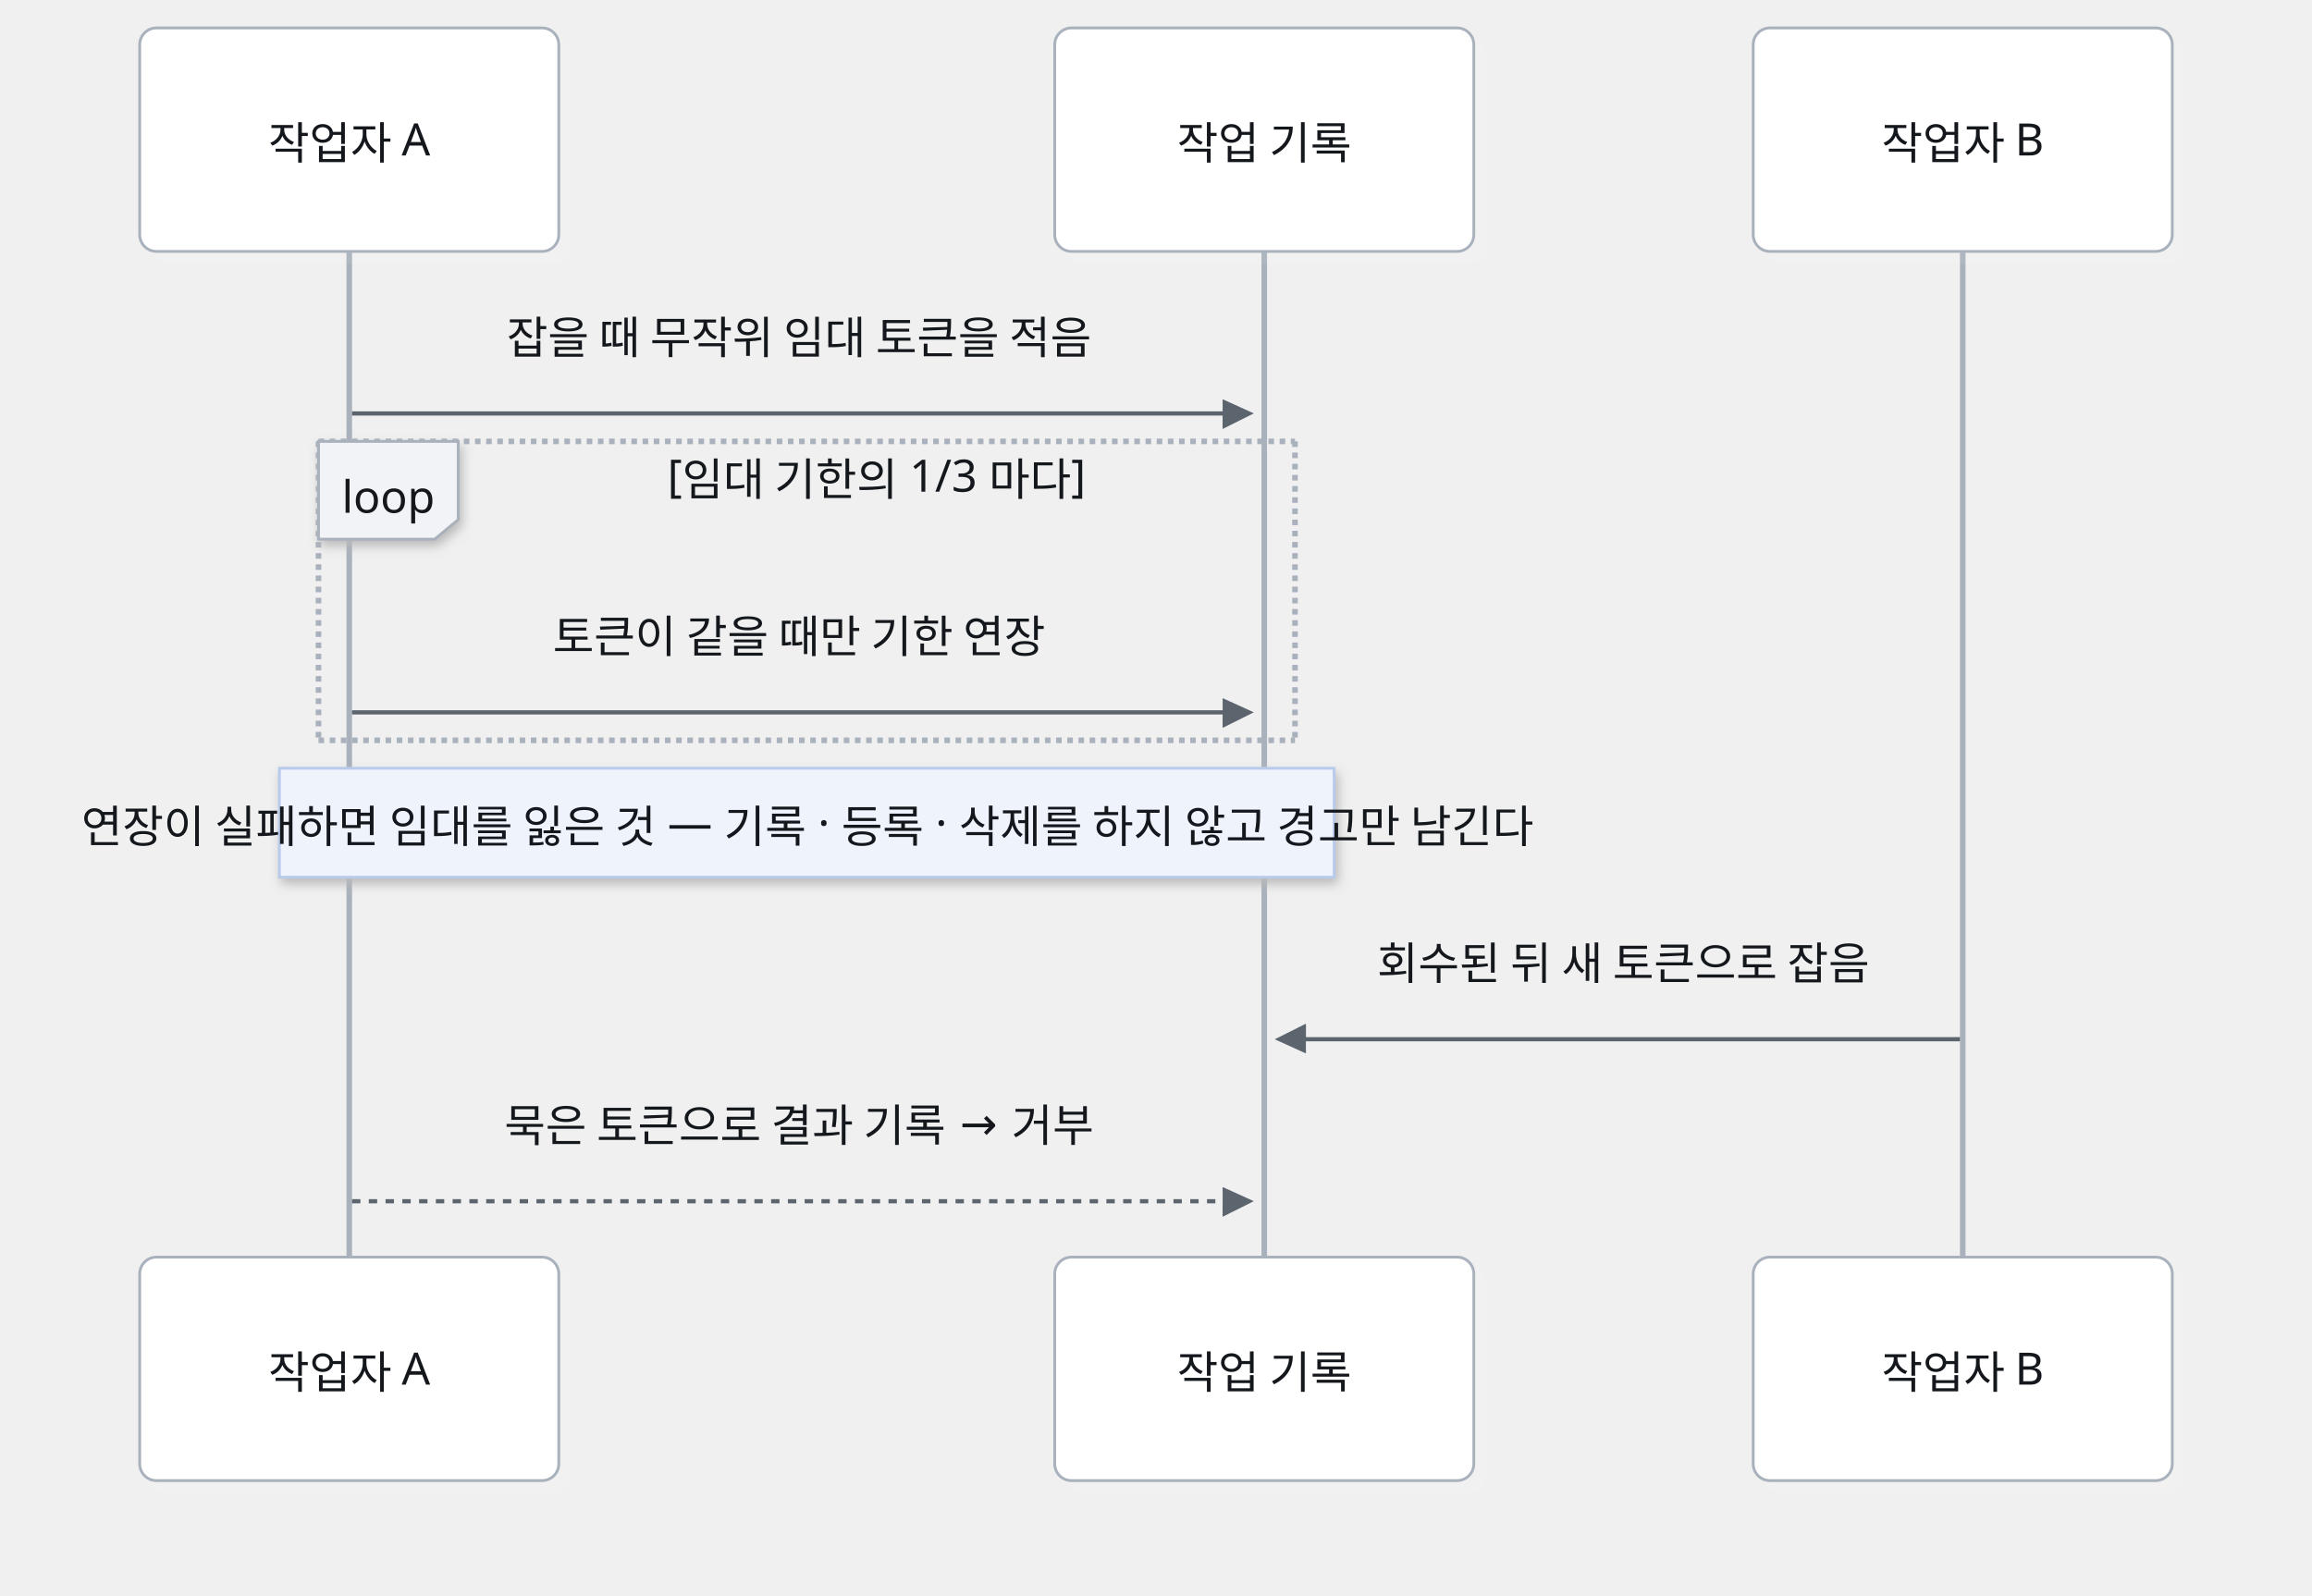
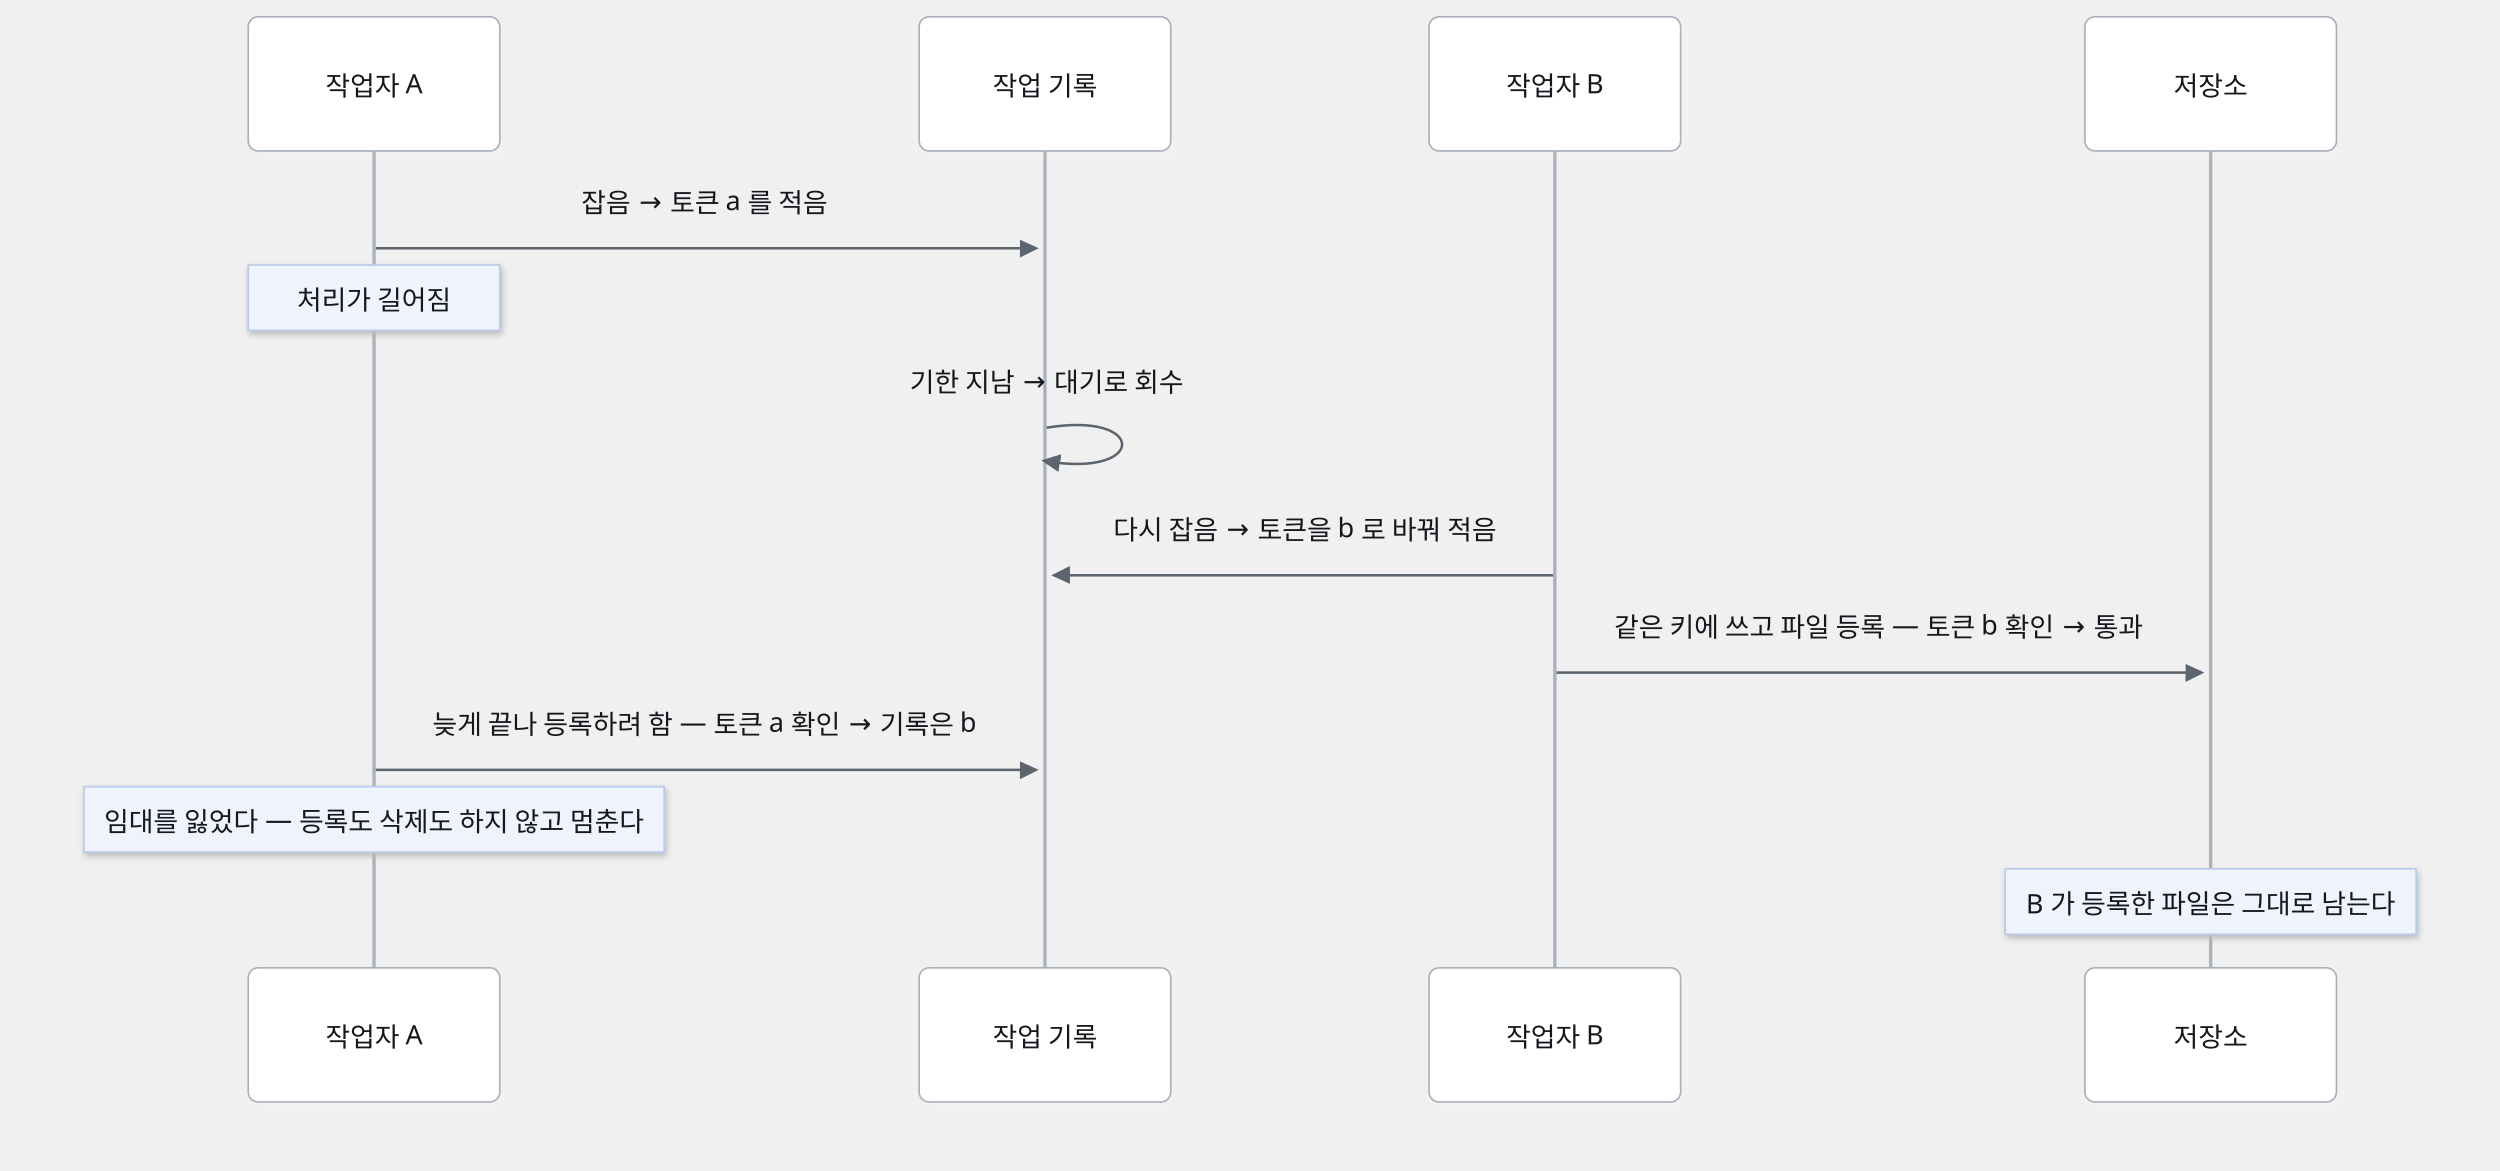
- <svg xmlns="http://www.w3.org/2000/svg" id="job-queue-diagram-3-default" width="100%" style="max-width: 827.5px; background-color: transparent;" viewBox="-50 -10 827.5 571" role="graphics-document document" aria-roledescription="sequence">
+ <svg xmlns="http://www.w3.org/2000/svg" id="job-queue-diagram-3-default" width="100%" style="max-width: 1490.5px; background-color: transparent;" viewBox="-148 -10 1490.5 698" role="graphics-document document" aria-roledescription="sequence">
  <g>
-     <rect x="577.5" y="440" fill="#eaeaea" stroke="#666" width="150" height="80" name="b" rx="6" ry="6" class="actor actor-bottom" data-look="neo" filter="url(#job-queue-diagram-3-default-drop-shadow)" />
-     <text x="652.5" y="480" dominant-baseline="central" alignment-baseline="central" class="actor actor-box" style="text-anchor: middle; font-size: 16px; font-weight: 400; font-family: Pretendard, &quot;Apple SD Gothic Neo&quot;, &quot;Malgun Gothic&quot;, &quot;Noto Sans KR&quot;, sans-serif;">
-       <tspan x="652.5" dy="0">작업자 B</tspan>
+     <rect x="1095" y="567" fill="#eaeaea" stroke="#666" width="150" height="80" name="st" rx="6" ry="6" class="actor actor-bottom" data-look="neo" filter="url(#job-queue-diagram-3-default-drop-shadow)" />
+     <text x="1170" y="607" dominant-baseline="central" alignment-baseline="central" class="actor actor-box" style="text-anchor: middle; font-size: 16px; font-weight: 400; font-family: Pretendard, &quot;Apple SD Gothic Neo&quot;, &quot;Malgun Gothic&quot;, &quot;Noto Sans KR&quot;, sans-serif;">
+       <tspan x="1170" dy="0">저장소</tspan>
    </text>
  </g>
  <g>
-     <rect x="327.5" y="440" fill="#eaeaea" stroke="#666" width="150" height="80" name="q" rx="6" ry="6" class="actor actor-bottom" data-look="neo" filter="url(#job-queue-diagram-3-default-drop-shadow)" />
-     <text x="402.5" y="480" dominant-baseline="central" alignment-baseline="central" class="actor actor-box" style="text-anchor: middle; font-size: 16px; font-weight: 400; font-family: Pretendard, &quot;Apple SD Gothic Neo&quot;, &quot;Malgun Gothic&quot;, &quot;Noto Sans KR&quot;, sans-serif;">
-       <tspan x="402.5" dy="0">작업 기록</tspan>
+     <rect x="704" y="567" fill="#eaeaea" stroke="#666" width="150" height="80" name="b" rx="6" ry="6" class="actor actor-bottom" data-look="neo" filter="url(#job-queue-diagram-3-default-drop-shadow)" />
+     <text x="779" y="607" dominant-baseline="central" alignment-baseline="central" class="actor actor-box" style="text-anchor: middle; font-size: 16px; font-weight: 400; font-family: Pretendard, &quot;Apple SD Gothic Neo&quot;, &quot;Malgun Gothic&quot;, &quot;Noto Sans KR&quot;, sans-serif;">
+       <tspan x="779" dy="0">작업자 B</tspan>
    </text>
  </g>
  <g>
-     <rect x="0" y="440" fill="#eaeaea" stroke="#666" width="150" height="80" name="a" rx="6" ry="6" class="actor actor-bottom" data-look="neo" filter="url(#job-queue-diagram-3-default-drop-shadow)" />
-     <text x="75" y="480" dominant-baseline="central" alignment-baseline="central" class="actor actor-box" style="text-anchor: middle; font-size: 16px; font-weight: 400; font-family: Pretendard, &quot;Apple SD Gothic Neo&quot;, &quot;Malgun Gothic&quot;, &quot;Noto Sans KR&quot;, sans-serif;">
+     <rect x="400" y="567" fill="#eaeaea" stroke="#666" width="150" height="80" name="q" rx="6" ry="6" class="actor actor-bottom" data-look="neo" filter="url(#job-queue-diagram-3-default-drop-shadow)" />
+     <text x="475" y="607" dominant-baseline="central" alignment-baseline="central" class="actor actor-box" style="text-anchor: middle; font-size: 16px; font-weight: 400; font-family: Pretendard, &quot;Apple SD Gothic Neo&quot;, &quot;Malgun Gothic&quot;, &quot;Noto Sans KR&quot;, sans-serif;">
+       <tspan x="475" dy="0">작업 기록</tspan>
+     </text>
+   </g>
+   <g>
+     <rect x="0" y="567" fill="#eaeaea" stroke="#666" width="150" height="80" name="a" rx="6" ry="6" class="actor actor-bottom" data-look="neo" filter="url(#job-queue-diagram-3-default-drop-shadow)" />
+     <text x="75" y="607" dominant-baseline="central" alignment-baseline="central" class="actor actor-box" style="text-anchor: middle; font-size: 16px; font-weight: 400; font-family: Pretendard, &quot;Apple SD Gothic Neo&quot;, &quot;Malgun Gothic&quot;, &quot;Noto Sans KR&quot;, sans-serif;">
      <tspan x="75" dy="0">작업자 A</tspan>
    </text>
  </g>
  <g>
-     <line id="actor2" x1="652.5" y1="80" x2="652.5" y2="440" class="actor-line 200" stroke-width="0.5px" stroke="#999" name="b" data-et="life-line" data-id="b" />
-     <g id="root-2" data-look="neo" data-et="participant" data-type="participant" data-id="b">
-       <rect x="577.5" y="0" fill="#eaeaea" stroke="#666" width="150" height="80" name="b" rx="6" ry="6" class="actor actor-top" data-look="neo" filter="url(#job-queue-diagram-3-default-drop-shadow)" />
-       <text x="652.5" y="40" dominant-baseline="central" alignment-baseline="central" class="actor actor-box" style="text-anchor: middle; font-size: 16px; font-weight: 400; font-family: Pretendard, &quot;Apple SD Gothic Neo&quot;, &quot;Malgun Gothic&quot;, &quot;Noto Sans KR&quot;, sans-serif;">
-         <tspan x="652.5" dy="0">작업자 B</tspan>
+     <line id="actor3" x1="1170" y1="80" x2="1170" y2="567" class="actor-line 200" stroke-width="0.5px" stroke="#999" name="st" data-et="life-line" data-id="st" />
+     <g id="root-3" data-look="neo" data-et="participant" data-type="participant" data-id="st">
+       <rect x="1095" y="0" fill="#eaeaea" stroke="#666" width="150" height="80" name="st" rx="6" ry="6" class="actor actor-top" data-look="neo" filter="url(#job-queue-diagram-3-default-drop-shadow)" />
+       <text x="1170" y="40" dominant-baseline="central" alignment-baseline="central" class="actor actor-box" style="text-anchor: middle; font-size: 16px; font-weight: 400; font-family: Pretendard, &quot;Apple SD Gothic Neo&quot;, &quot;Malgun Gothic&quot;, &quot;Noto Sans KR&quot;, sans-serif;">
+         <tspan x="1170" dy="0">저장소</tspan>
      </text>
    </g>
  </g>
  <g>
-     <line id="actor1" x1="402.5" y1="80" x2="402.5" y2="440" class="actor-line 200" stroke-width="0.5px" stroke="#999" name="q" data-et="life-line" data-id="q" />
-     <g id="root-1" data-look="neo" data-et="participant" data-type="participant" data-id="q">
-       <rect x="327.5" y="0" fill="#eaeaea" stroke="#666" width="150" height="80" name="q" rx="6" ry="6" class="actor actor-top" data-look="neo" filter="url(#job-queue-diagram-3-default-drop-shadow)" />
-       <text x="402.5" y="40" dominant-baseline="central" alignment-baseline="central" class="actor actor-box" style="text-anchor: middle; font-size: 16px; font-weight: 400; font-family: Pretendard, &quot;Apple SD Gothic Neo&quot;, &quot;Malgun Gothic&quot;, &quot;Noto Sans KR&quot;, sans-serif;">
-         <tspan x="402.5" dy="0">작업 기록</tspan>
+     <line id="actor2" x1="779" y1="80" x2="779" y2="567" class="actor-line 200" stroke-width="0.5px" stroke="#999" name="b" data-et="life-line" data-id="b" />
+     <g id="root-2" data-look="neo" data-et="participant" data-type="participant" data-id="b">
+       <rect x="704" y="0" fill="#eaeaea" stroke="#666" width="150" height="80" name="b" rx="6" ry="6" class="actor actor-top" data-look="neo" filter="url(#job-queue-diagram-3-default-drop-shadow)" />
+       <text x="779" y="40" dominant-baseline="central" alignment-baseline="central" class="actor actor-box" style="text-anchor: middle; font-size: 16px; font-weight: 400; font-family: Pretendard, &quot;Apple SD Gothic Neo&quot;, &quot;Malgun Gothic&quot;, &quot;Noto Sans KR&quot;, sans-serif;">
+         <tspan x="779" dy="0">작업자 B</tspan>
      </text>
    </g>
  </g>
  <g>
-     <line id="actor0" x1="75" y1="80" x2="75" y2="440" class="actor-line 200" stroke-width="0.5px" stroke="#999" name="a" data-et="life-line" data-id="a" />
+     <line id="actor1" x1="475" y1="80" x2="475" y2="567" class="actor-line 200" stroke-width="0.5px" stroke="#999" name="q" data-et="life-line" data-id="q" />
+     <g id="root-1" data-look="neo" data-et="participant" data-type="participant" data-id="q">
+       <rect x="400" y="0" fill="#eaeaea" stroke="#666" width="150" height="80" name="q" rx="6" ry="6" class="actor actor-top" data-look="neo" filter="url(#job-queue-diagram-3-default-drop-shadow)" />
+       <text x="475" y="40" dominant-baseline="central" alignment-baseline="central" class="actor actor-box" style="text-anchor: middle; font-size: 16px; font-weight: 400; font-family: Pretendard, &quot;Apple SD Gothic Neo&quot;, &quot;Malgun Gothic&quot;, &quot;Noto Sans KR&quot;, sans-serif;">
+         <tspan x="475" dy="0">작업 기록</tspan>
+       </text>
+     </g>
+   </g>
+   <g>
+     <line id="actor0" x1="75" y1="80" x2="75" y2="567" class="actor-line 200" stroke-width="0.5px" stroke="#999" name="a" data-et="life-line" data-id="a" />
    <g id="root-0" data-look="neo" data-et="participant" data-type="participant" data-id="a">
      <rect x="0" y="0" fill="#eaeaea" stroke="#666" width="150" height="80" name="a" rx="6" ry="6" class="actor actor-top" data-look="neo" filter="url(#job-queue-diagram-3-default-drop-shadow)" />
      <text x="75" y="40" dominant-baseline="central" alignment-baseline="central" class="actor actor-box" style="text-anchor: middle; font-size: 16px; font-weight: 400; font-family: Pretendard, &quot;Apple SD Gothic Neo&quot;, &quot;Malgun Gothic&quot;, &quot;Noto Sans KR&quot;, sans-serif;">
        <tspan x="75" dy="0">작업자 A</tspan>
      </text>
    </g>
  </g>
  <style>#job-queue-diagram-3-default{font-family:Pretendard,'Apple SD Gothic Neo','Malgun Gothic','Noto Sans KR',sans-serif;font-size:16px;fill:#14181d;}@keyframes edge-animation-frame{from{stroke-dashoffset:0;}}@keyframes dash{to{stroke-dashoffset:0;}}#job-queue-diagram-3-default .edge-animation-slow{stroke-dasharray:9,5!important;stroke-dashoffset:900;animation:dash 50s linear infinite;stroke-linecap:round;}#job-queue-diagram-3-default .edge-animation-fast{stroke-dasharray:9,5!important;stroke-dashoffset:900;animation:dash 20s linear infinite;stroke-linecap:round;}#job-queue-diagram-3-default .error-icon{fill:#f6f7f9;}#job-queue-diagram-3-default .error-text{fill:#14181d;stroke:#14181d;}#job-queue-diagram-3-default .edge-thickness-normal{stroke-width:1px;}#job-queue-diagram-3-default .edge-thickness-thick{stroke-width:3.5px;}#job-queue-diagram-3-default .edge-pattern-solid{stroke-dasharray:0;}#job-queue-diagram-3-default .edge-thickness-invisible{stroke-width:0;fill:none;}#job-queue-diagram-3-default .edge-pattern-dashed{stroke-dasharray:3;}#job-queue-diagram-3-default .edge-pattern-dotted{stroke-dasharray:2;}#job-queue-diagram-3-default .marker{fill:#7d8592;stroke:#7d8592;}#job-queue-diagram-3-default .marker.cross{stroke:#7d8592;}#job-queue-diagram-3-default svg{font-family:Pretendard,'Apple SD Gothic Neo','Malgun Gothic','Noto Sans KR',sans-serif;font-size:16px;}#job-queue-diagram-3-default p{margin:0;}#job-queue-diagram-3-default .actor{stroke:#a9b1bc;fill:#ffffff;stroke-width:1;}#job-queue-diagram-3-default rect.actor.outer-path[data-look="neo"]{filter:drop-shadow( 1px 2px 2px rgba(185,185,185,1));}#job-queue-diagram-3-default rect.note[data-look="neo"]{stroke:#b9cbea;fill:#eef3fc;filter:drop-shadow( 1px 2px 2px rgba(185,185,185,1));}#job-queue-diagram-3-default text.actor&gt;tspan{fill:#14181d;stroke:none;}#job-queue-diagram-3-default .actor-line{stroke:#a9b1bc;}#job-queue-diagram-3-default .innerArc{stroke-width:1.5;stroke-dasharray:none;}#job-queue-diagram-3-default .messageLine0{stroke-width:1.5;stroke-dasharray:none;stroke:#5c646e;}#job-queue-diagram-3-default .messageLine1{stroke-width:1.5;stroke-dasharray:2,2;stroke:#5c646e;}#job-queue-diagram-3-default [id$="-arrowhead"] path{fill:#5c646e;stroke:#5c646e;}#job-queue-diagram-3-default .sequenceNumber{fill:#827a6d;}#job-queue-diagram-3-default [id$="-sequencenumber"]{fill:#5c646e;}#job-queue-diagram-3-default [id$="-crosshead"] path{fill:#5c646e;stroke:#5c646e;}#job-queue-diagram-3-default .messageText{fill:#14181d;stroke:none;}#job-queue-diagram-3-default .labelBox{stroke:#a9b1bc;fill:#f1f3f6;filter:drop-shadow( 1px 2px 2px rgba(185,185,185,1));}#job-queue-diagram-3-default .labelText,#job-queue-diagram-3-default .labelText&gt;tspan{fill:#14181d;stroke:none;}#job-queue-diagram-3-default .loopText,#job-queue-diagram-3-default .loopText&gt;tspan{fill:#14181d;stroke:none;}#job-queue-diagram-3-default .sectionTitle,#job-queue-diagram-3-default .sectionTitle&gt;tspan{fill:#14181d;stroke:none;}#job-queue-diagram-3-default .loopLine{stroke-width:2px;stroke-dasharray:2,2;stroke:#a9b1bc;fill:#a9b1bc;}#job-queue-diagram-3-default .note{stroke:#b9cbea;fill:#eef3fc;}#job-queue-diagram-3-default .noteText,#job-queue-diagram-3-default .noteText&gt;tspan{fill:#14181d;stroke:none;}#job-queue-diagram-3-default .activation0{fill:#f1f3f6;stroke:#a9b1bc;}#job-queue-diagram-3-default .activation1{fill:#f1f3f6;stroke:#a9b1bc;}#job-queue-diagram-3-default .activation2{fill:#f1f3f6;stroke:#a9b1bc;}#job-queue-diagram-3-default .actorPopupMenu{position:absolute;}#job-queue-diagram-3-default .actorPopupMenuPanel{position:absolute;fill:#ffffff;box-shadow:0px 8px 16px 0px rgba(0,0,0,0.2);filter:drop-shadow(3px 5px 2px rgb(0 0 0 / 0.4));}#job-queue-diagram-3-default .actor-man circle,#job-queue-diagram-3-default line{fill:#ffffff;stroke-width:2px;}#job-queue-diagram-3-default g rect.rect{filter:drop-shadow( 1px 2px 2px rgba(185,185,185,1));stroke:#a9b1bc;}#job-queue-diagram-3-default .node .neo-node{stroke:#a9b1bc;}#job-queue-diagram-3-default [data-look="neo"].node rect,#job-queue-diagram-3-default [data-look="neo"].cluster rect,#job-queue-diagram-3-default [data-look="neo"].node polygon{stroke:#a9b1bc;filter:drop-shadow( 1px 2px 2px rgba(185,185,185,1));}#job-queue-diagram-3-default [data-look="neo"].swimlane.cluster rect{filter:none;}#job-queue-diagram-3-default [data-look="neo"].node path{stroke:#a9b1bc;stroke-width:1px;}#job-queue-diagram-3-default [data-look="neo"].node .outer-path{filter:drop-shadow( 1px 2px 2px rgba(185,185,185,1));}#job-queue-diagram-3-default [data-look="neo"].node .neo-line path{stroke:#a9b1bc;filter:none;}#job-queue-diagram-3-default [data-look="neo"].node circle{stroke:#a9b1bc;filter:drop-shadow( 1px 2px 2px rgba(185,185,185,1));}#job-queue-diagram-3-default [data-look="neo"].node circle .state-start{fill:#000000;}#job-queue-diagram-3-default [data-look="neo"].icon-shape .icon{fill:#a9b1bc;filter:drop-shadow( 1px 2px 2px rgba(185,185,185,1));}#job-queue-diagram-3-default [data-look="neo"].icon-shape .icon-neo path{stroke:#a9b1bc;filter:drop-shadow( 1px 2px 2px rgba(185,185,185,1));}#job-queue-diagram-3-default .edgeLabel rect,#job-queue-diagram-3-default .edgeLabel .label rect{opacity:1;}#job-queue-diagram-3-default :root{--mermaid-font-family:Pretendard,'Apple SD Gothic Neo','Malgun Gothic','Noto Sans KR',sans-serif;}</style>
  <g />
  <defs>
    <symbol id="job-queue-diagram-3-default-computer" width="24" height="24">
      <path transform="scale(.5)" d="M2 2v13h20v-13h-20zm18 11h-16v-9h16v9zm-10.228 6l.466-1h3.524l.467 1h-4.457zm14.228 3h-24l2-6h2.104l-1.33 4h18.45l-1.297-4h2.073l2 6zm-5-10h-14v-7h14v7z" />
    </symbol>
  </defs>
  <defs>
    <symbol id="job-queue-diagram-3-default-database" fill-rule="evenodd" clip-rule="evenodd">
      <path transform="scale(.5)" d="M12.258.001l.256.004.255.005.253.008.251.01.249.012.247.015.246.016.242.019.241.02.239.023.236.024.233.027.231.028.229.031.225.032.223.034.22.036.217.038.214.04.211.041.208.043.205.045.201.046.198.048.194.05.191.051.187.053.183.054.18.056.175.057.172.059.168.06.163.061.16.063.155.064.15.066.074.033.073.033.071.034.07.034.069.035.068.035.067.035.066.035.064.036.064.036.062.036.06.036.06.037.058.037.058.037.055.038.055.038.053.038.052.038.051.039.05.039.048.039.047.039.045.04.044.04.043.04.041.04.04.041.039.041.037.041.036.041.034.041.033.042.032.042.03.042.029.042.027.042.026.043.024.043.023.043.021.043.02.043.018.044.017.043.015.044.013.044.012.044.011.045.009.044.007.045.006.045.004.045.002.045.001.045v17l-.001.045-.002.045-.004.045-.006.045-.007.045-.009.044-.011.045-.012.044-.013.044-.015.044-.017.043-.018.044-.02.043-.021.043-.023.043-.024.043-.026.043-.027.042-.029.042-.03.042-.032.042-.033.042-.034.041-.036.041-.037.041-.039.041-.04.041-.041.04-.043.04-.044.04-.045.04-.047.039-.048.039-.05.039-.051.039-.052.038-.053.038-.055.038-.055.038-.058.037-.058.037-.06.037-.06.036-.062.036-.064.036-.064.036-.066.035-.067.035-.068.035-.069.035-.07.034-.071.034-.073.033-.074.033-.15.066-.155.064-.16.063-.163.061-.168.06-.172.059-.175.057-.18.056-.183.054-.187.053-.191.051-.194.05-.198.048-.201.046-.205.045-.208.043-.211.041-.214.04-.217.038-.22.036-.223.034-.225.032-.229.031-.231.028-.233.027-.236.024-.239.023-.241.02-.242.019-.246.016-.247.015-.249.012-.251.01-.253.008-.255.005-.256.004-.258.001-.258-.001-.256-.004-.255-.005-.253-.008-.251-.01-.249-.012-.247-.015-.245-.016-.243-.019-.241-.02-.238-.023-.236-.024-.234-.027-.231-.028-.228-.031-.226-.032-.223-.034-.22-.036-.217-.038-.214-.04-.211-.041-.208-.043-.204-.045-.201-.046-.198-.048-.195-.05-.19-.051-.187-.053-.184-.054-.179-.056-.176-.057-.172-.059-.167-.06-.164-.061-.159-.063-.155-.064-.151-.066-.074-.033-.072-.033-.072-.034-.07-.034-.069-.035-.068-.035-.067-.035-.066-.035-.064-.036-.063-.036-.062-.036-.061-.036-.06-.037-.058-.037-.057-.037-.056-.038-.055-.038-.053-.038-.052-.038-.051-.039-.049-.039-.049-.039-.046-.039-.046-.04-.044-.04-.043-.04-.041-.04-.04-.041-.039-.041-.037-.041-.036-.041-.034-.041-.033-.042-.032-.042-.03-.042-.029-.042-.027-.042-.026-.043-.024-.043-.023-.043-.021-.043-.02-.043-.018-.044-.017-.043-.015-.044-.013-.044-.012-.044-.011-.045-.009-.044-.007-.045-.006-.045-.004-.045-.002-.045-.001-.045v-17l.001-.045.002-.045.004-.045.006-.045.007-.045.009-.044.011-.045.012-.044.013-.044.015-.044.017-.043.018-.044.02-.043.021-.043.023-.043.024-.043.026-.043.027-.042.029-.042.03-.042.032-.042.033-.042.034-.041.036-.041.037-.041.039-.041.04-.041.041-.04.043-.04.044-.04.046-.04.046-.039.049-.039.049-.039.051-.039.052-.038.053-.038.055-.038.056-.038.057-.037.058-.037.06-.037.061-.036.062-.036.063-.036.064-.036.066-.035.067-.035.068-.035.069-.035.07-.034.072-.034.072-.033.074-.033.151-.066.155-.064.159-.063.164-.061.167-.06.172-.059.176-.057.179-.056.184-.054.187-.053.19-.051.195-.05.198-.048.201-.046.204-.045.208-.043.211-.041.214-.04.217-.038.22-.036.223-.034.226-.032.228-.031.231-.028.234-.027.236-.024.238-.023.241-.02.243-.019.245-.016.247-.015.249-.012.251-.01.253-.008.255-.005.256-.004.258-.001.258.001zm-9.258 20.499v.01l.001.021.003.021.004.022.005.021.006.022.007.022.009.023.01.022.011.023.012.023.013.023.015.023.016.024.017.023.018.024.019.024.021.024.022.025.023.024.024.025.052.049.056.05.061.051.066.051.07.051.075.051.079.052.084.052.088.052.092.052.097.052.102.051.105.052.11.052.114.051.119.051.123.051.127.05.131.05.135.05.139.048.144.049.147.047.152.047.155.047.16.045.163.045.167.043.171.043.176.041.178.041.183.039.187.039.19.037.194.035.197.035.202.033.204.031.209.03.212.029.216.027.219.025.222.024.226.021.23.02.233.018.236.016.24.015.243.012.246.01.249.008.253.005.256.004.259.001.26-.001.257-.004.254-.005.25-.008.247-.011.244-.012.241-.014.237-.016.233-.018.231-.021.226-.021.224-.024.22-.026.216-.027.212-.028.21-.031.205-.031.202-.034.198-.034.194-.036.191-.037.187-.039.183-.04.179-.04.175-.042.172-.043.168-.044.163-.045.16-.046.155-.046.152-.047.148-.048.143-.049.139-.049.136-.05.131-.05.126-.05.123-.051.118-.052.114-.051.11-.052.106-.052.101-.052.096-.052.092-.052.088-.053.083-.051.079-.052.074-.052.07-.051.065-.051.06-.051.056-.05.051-.05.023-.024.023-.025.021-.024.02-.024.019-.024.018-.024.017-.024.015-.023.014-.024.013-.023.012-.023.01-.023.01-.022.008-.022.006-.022.006-.022.004-.022.004-.021.001-.021.001-.021v-4.127l-.077.055-.08.053-.083.054-.085.053-.087.052-.09.052-.093.051-.095.05-.097.05-.1.049-.102.049-.105.048-.106.047-.109.047-.111.046-.114.045-.115.045-.118.044-.12.043-.122.042-.124.042-.126.041-.128.04-.13.04-.132.038-.134.038-.135.037-.138.037-.139.035-.142.035-.143.034-.144.033-.147.032-.148.031-.15.03-.151.03-.153.029-.154.027-.156.027-.158.026-.159.025-.161.024-.162.023-.163.022-.165.021-.166.02-.167.019-.169.018-.169.017-.171.016-.173.015-.173.014-.175.013-.175.012-.177.011-.178.01-.179.008-.179.008-.181.006-.182.005-.182.004-.184.003-.184.002h-.37l-.184-.002-.184-.003-.182-.004-.182-.005-.181-.006-.179-.008-.179-.008-.178-.01-.176-.011-.176-.012-.175-.013-.173-.014-.172-.015-.171-.016-.17-.017-.169-.018-.167-.019-.166-.02-.165-.021-.163-.022-.162-.023-.161-.024-.159-.025-.157-.026-.156-.027-.155-.027-.153-.029-.151-.03-.15-.03-.148-.031-.146-.032-.145-.033-.143-.034-.141-.035-.14-.035-.137-.037-.136-.037-.134-.038-.132-.038-.13-.04-.128-.04-.126-.041-.124-.042-.122-.042-.12-.044-.117-.043-.116-.045-.113-.045-.112-.046-.109-.047-.106-.047-.105-.048-.102-.049-.1-.049-.097-.05-.095-.05-.093-.052-.09-.051-.087-.052-.085-.053-.083-.054-.08-.054-.077-.054v4.127zm0-5.654v.011l.001.021.003.021.004.021.005.022.006.022.007.022.009.022.01.022.011.023.012.023.013.023.015.024.016.023.017.024.018.024.019.024.021.024.022.024.023.025.024.024.052.05.056.05.061.05.066.051.07.051.075.052.079.051.084.052.088.052.092.052.097.052.102.052.105.052.11.051.114.051.119.052.123.05.127.051.131.05.135.049.139.049.144.048.147.048.152.047.155.046.16.045.163.045.167.044.171.042.176.042.178.04.183.04.187.038.19.037.194.036.197.034.202.033.204.032.209.03.212.028.216.027.219.025.222.024.226.022.23.02.233.018.236.016.24.014.243.012.246.01.249.008.253.006.256.003.259.001.26-.001.257-.003.254-.006.25-.008.247-.01.244-.012.241-.015.237-.016.233-.018.231-.02.226-.022.224-.024.22-.025.216-.027.212-.029.21-.03.205-.032.202-.033.198-.035.194-.036.191-.037.187-.039.183-.039.179-.041.175-.042.172-.043.168-.044.163-.045.16-.045.155-.047.152-.047.148-.048.143-.048.139-.05.136-.049.131-.05.126-.051.123-.051.118-.051.114-.052.11-.052.106-.052.101-.052.096-.052.092-.052.088-.052.083-.052.079-.052.074-.051.07-.052.065-.051.06-.05.056-.051.051-.049.023-.025.023-.024.021-.025.02-.024.019-.024.018-.024.017-.024.015-.023.014-.023.013-.024.012-.022.01-.023.01-.023.008-.022.006-.022.006-.022.004-.021.004-.022.001-.021.001-.021v-4.139l-.077.054-.08.054-.083.054-.085.052-.087.053-.09.051-.093.051-.095.051-.097.05-.1.049-.102.049-.105.048-.106.047-.109.047-.111.046-.114.045-.115.044-.118.044-.12.044-.122.042-.124.042-.126.041-.128.04-.13.039-.132.039-.134.038-.135.037-.138.036-.139.036-.142.035-.143.033-.144.033-.147.033-.148.031-.15.03-.151.03-.153.028-.154.028-.156.027-.158.026-.159.025-.161.024-.162.023-.163.022-.165.021-.166.02-.167.019-.169.018-.169.017-.171.016-.173.015-.173.014-.175.013-.175.012-.177.011-.178.009-.179.009-.179.007-.181.007-.182.005-.182.004-.184.003-.184.002h-.37l-.184-.002-.184-.003-.182-.004-.182-.005-.181-.007-.179-.007-.179-.009-.178-.009-.176-.011-.176-.012-.175-.013-.173-.014-.172-.015-.171-.016-.17-.017-.169-.018-.167-.019-.166-.02-.165-.021-.163-.022-.162-.023-.161-.024-.159-.025-.157-.026-.156-.027-.155-.028-.153-.028-.151-.03-.15-.03-.148-.031-.146-.033-.145-.033-.143-.033-.141-.035-.14-.036-.137-.036-.136-.037-.134-.038-.132-.039-.13-.039-.128-.04-.126-.041-.124-.042-.122-.043-.12-.043-.117-.044-.116-.044-.113-.046-.112-.046-.109-.046-.106-.047-.105-.048-.102-.049-.1-.049-.097-.05-.095-.051-.093-.051-.09-.051-.087-.053-.085-.052-.083-.054-.08-.054-.077-.054v4.139zm0-5.666v.011l.001.02.003.022.004.021.005.022.006.021.007.022.009.023.01.022.011.023.012.023.013.023.015.023.016.024.017.024.018.023.019.024.021.025.022.024.023.024.024.025.052.05.056.05.061.05.066.051.07.051.075.052.079.051.084.052.088.052.092.052.097.052.102.052.105.051.11.052.114.051.119.051.123.051.127.05.131.05.135.05.139.049.144.048.147.048.152.047.155.046.16.045.163.045.167.043.171.043.176.042.178.04.183.04.187.038.19.037.194.036.197.034.202.033.204.032.209.03.212.028.216.027.219.025.222.024.226.021.23.02.233.018.236.017.24.014.243.012.246.01.249.008.253.006.256.003.259.001.26-.001.257-.003.254-.006.25-.008.247-.01.244-.013.241-.014.237-.016.233-.018.231-.02.226-.022.224-.024.22-.025.216-.027.212-.029.21-.03.205-.032.202-.033.198-.035.194-.036.191-.037.187-.039.183-.039.179-.041.175-.042.172-.043.168-.044.163-.045.16-.045.155-.047.152-.047.148-.048.143-.049.139-.049.136-.049.131-.051.126-.05.123-.051.118-.052.114-.051.11-.052.106-.052.101-.052.096-.052.092-.052.088-.052.083-.052.079-.052.074-.052.07-.051.065-.051.06-.051.056-.05.051-.049.023-.025.023-.025.021-.024.02-.024.019-.024.018-.024.017-.024.015-.023.014-.024.013-.023.012-.023.01-.022.01-.023.008-.022.006-.022.006-.022.004-.022.004-.021.001-.021.001-.021v-4.153l-.077.054-.08.054-.083.053-.085.053-.087.053-.09.051-.093.051-.095.051-.097.05-.1.049-.102.048-.105.048-.106.048-.109.046-.111.046-.114.046-.115.044-.118.044-.12.043-.122.043-.124.042-.126.041-.128.04-.13.039-.132.039-.134.038-.135.037-.138.036-.139.036-.142.034-.143.034-.144.033-.147.032-.148.032-.15.03-.151.03-.153.028-.154.028-.156.027-.158.026-.159.024-.161.024-.162.023-.163.023-.165.021-.166.02-.167.019-.169.018-.169.017-.171.016-.173.015-.173.014-.175.013-.175.012-.177.01-.178.01-.179.009-.179.007-.181.006-.182.006-.182.004-.184.003-.184.001-.185.001-.185-.001-.184-.001-.184-.003-.182-.004-.182-.006-.181-.006-.179-.007-.179-.009-.178-.01-.176-.01-.176-.012-.175-.013-.173-.014-.172-.015-.171-.016-.17-.017-.169-.018-.167-.019-.166-.02-.165-.021-.163-.023-.162-.023-.161-.024-.159-.024-.157-.026-.156-.027-.155-.028-.153-.028-.151-.03-.15-.03-.148-.032-.146-.032-.145-.033-.143-.034-.141-.034-.14-.036-.137-.036-.136-.037-.134-.038-.132-.039-.13-.039-.128-.041-.126-.041-.124-.041-.122-.043-.12-.043-.117-.044-.116-.044-.113-.046-.112-.046-.109-.046-.106-.048-.105-.048-.102-.048-.1-.05-.097-.049-.095-.051-.093-.051-.09-.052-.087-.052-.085-.053-.083-.053-.08-.054-.077-.054v4.153zm8.74-8.179l-.257.004-.254.005-.25.008-.247.011-.244.012-.241.014-.237.016-.233.018-.231.021-.226.022-.224.023-.22.026-.216.027-.212.028-.21.031-.205.032-.202.033-.198.034-.194.036-.191.038-.187.038-.183.04-.179.041-.175.042-.172.043-.168.043-.163.045-.16.046-.155.046-.152.048-.148.048-.143.048-.139.049-.136.05-.131.05-.126.051-.123.051-.118.051-.114.052-.11.052-.106.052-.101.052-.096.052-.092.052-.088.052-.083.052-.079.052-.074.051-.07.052-.065.051-.06.05-.056.05-.051.05-.023.025-.023.024-.021.024-.02.025-.019.024-.018.024-.017.023-.015.024-.014.023-.013.023-.012.023-.01.023-.01.022-.008.022-.006.023-.006.021-.004.022-.004.021-.001.021-.001.021.001.021.001.021.004.021.004.022.006.021.006.023.008.022.01.022.01.023.012.023.013.023.014.023.015.024.017.023.018.024.019.024.02.025.021.024.023.024.023.025.051.05.056.05.06.05.065.051.07.052.074.051.079.052.083.052.088.052.092.052.096.052.101.052.106.052.11.052.114.052.118.051.123.051.126.051.131.05.136.05.139.049.143.048.148.048.152.048.155.046.16.046.163.045.168.043.172.043.175.042.179.041.183.04.187.038.191.038.194.036.198.034.202.033.205.032.21.031.212.028.216.027.22.026.224.023.226.022.231.021.233.018.237.016.241.014.244.012.247.011.25.008.254.005.257.004.26.001.26-.001.257-.004.254-.005.25-.008.247-.011.244-.012.241-.014.237-.016.233-.018.231-.021.226-.022.224-.023.22-.026.216-.027.212-.028.21-.031.205-.032.202-.033.198-.034.194-.036.191-.038.187-.038.183-.04.179-.041.175-.042.172-.043.168-.043.163-.045.16-.046.155-.046.152-.048.148-.048.143-.048.139-.049.136-.05.131-.05.126-.051.123-.051.118-.051.114-.052.11-.052.106-.052.101-.052.096-.052.092-.052.088-.052.083-.052.079-.052.074-.051.07-.052.065-.051.06-.05.056-.05.051-.05.023-.025.023-.024.021-.024.02-.025.019-.024.018-.024.017-.023.015-.024.014-.023.013-.023.012-.023.01-.023.01-.022.008-.022.006-.023.006-.021.004-.022.004-.021.001-.021.001-.021-.001-.021-.001-.021-.004-.021-.004-.022-.006-.021-.006-.023-.008-.022-.01-.022-.01-.023-.012-.023-.013-.023-.014-.023-.015-.024-.017-.023-.018-.024-.019-.024-.02-.025-.021-.024-.023-.024-.023-.025-.051-.05-.056-.05-.06-.05-.065-.051-.07-.052-.074-.051-.079-.052-.083-.052-.088-.052-.092-.052-.096-.052-.101-.052-.106-.052-.11-.052-.114-.052-.118-.051-.123-.051-.126-.051-.131-.05-.136-.05-.139-.049-.143-.048-.148-.048-.152-.048-.155-.046-.16-.046-.163-.045-.168-.043-.172-.043-.175-.042-.179-.041-.183-.04-.187-.038-.191-.038-.194-.036-.198-.034-.202-.033-.205-.032-.21-.031-.212-.028-.216-.027-.22-.026-.224-.023-.226-.022-.231-.021-.233-.018-.237-.016-.241-.014-.244-.012-.247-.011-.25-.008-.254-.005-.257-.004-.26-.001-.26.001z" />
    </symbol>
  </defs>
  <defs>
    <symbol id="job-queue-diagram-3-default-clock" width="24" height="24">
      <path transform="scale(.5)" d="M12 2c5.514 0 10 4.486 10 10s-4.486 10-10 10-10-4.486-10-10 4.486-10 10-10zm0-2c-6.627 0-12 5.373-12 12s5.373 12 12 12 12-5.373 12-12-5.373-12-12-12zm5.848 12.459c.202.038.202.333.001.372-1.907.361-6.045 1.111-6.547 1.111-.719 0-1.301-.582-1.301-1.301 0-.512.77-5.447 1.125-7.445.034-.192.312-.181.343.014l.985 6.238 5.394 1.011z" />
    </symbol>
  </defs>
  <defs>
    <marker id="job-queue-diagram-3-default-arrowhead" refX="7.9" refY="5" markerUnits="userSpaceOnUse" markerWidth="12" markerHeight="12" orient="auto-start-reverse">
      <path d="M -1 0 L 10 5 L 0 10 z" />
    </marker>
  </defs>
  <defs>
    <marker id="job-queue-diagram-3-default-crosshead" markerWidth="15" markerHeight="8" orient="auto" refX="4" refY="4.5">
      <path fill="none" stroke="#000000" stroke-width="1pt" d="M 1,2 L 6,7 M 6,2 L 1,7" style="stroke-dasharray: 0, 0;" />
    </marker>
  </defs>
  <defs>
    <marker id="job-queue-diagram-3-default-filled-head" refX="15.5" refY="7" markerWidth="20" markerHeight="28" orient="auto">
      <path d="M 18,7 L9,13 L14,7 L9,1 Z" />
    </marker>
  </defs>
  <defs>
    <marker id="job-queue-diagram-3-default-sequencenumber" refX="15" refY="15" markerWidth="60" markerHeight="40" orient="auto">
      <circle cx="15" cy="15" r="6" />
    </marker>
  </defs>
  <defs>
    <marker id="job-queue-diagram-3-default-solidTopArrowHead" refX="7.9" refY="7.25" markerUnits="userSpaceOnUse" markerWidth="12" markerHeight="12" orient="auto-start-reverse">
      <path d="M 0 0 L 10 8 L 0 8 z" />
    </marker>
  </defs>
  <defs>
    <marker id="job-queue-diagram-3-default-solidBottomArrowHead" refX="7.9" refY="0.75" markerUnits="userSpaceOnUse" markerWidth="12" markerHeight="12" orient="auto-start-reverse">
      <path d="M 0 0 L 10 0 L 0 8 z" />
    </marker>
  </defs>
  <defs>
    <marker id="job-queue-diagram-3-default-stickTopArrowHead" refX="7.5" refY="7" markerUnits="userSpaceOnUse" markerWidth="12" markerHeight="12" orient="auto-start-reverse">
      <path d="M 0 0 L 7 7" stroke="black" stroke-width="1.5" fill="none" />
    </marker>
  </defs>
  <defs>
    <marker id="job-queue-diagram-3-default-stickBottomArrowHead" refX="7.5" refY="0" markerUnits="userSpaceOnUse" markerWidth="12" markerHeight="12" orient="auto-start-reverse">
      <path d="M 0 7 L 7 0" stroke="black" stroke-width="1.5" fill="none" />
    </marker>
  </defs>
  <defs>
    <filter id="job-queue-diagram-3-default-drop-shadow" height="130%" width="130%">
      <feDropShadow dx="4" dy="4" stdDeviation="0" flood-opacity="0.06" flood-color="#FFFFFF" />
    </filter>
  </defs>
-   <g data-et="control-structure" data-id="i3">
-     <line x1="64" y1="148" x2="413.5" y2="148" class="loopLine" />
-     <line x1="413.5" y1="148" x2="413.5" y2="255" class="loopLine" />
-     <line x1="64" y1="255" x2="413.5" y2="255" class="loopLine" />
-     <line x1="64" y1="148" x2="64" y2="255" class="loopLine" />
-     <polygon points="64,148 114,148 114,176 105.6,183 64,183" class="labelBox" />
-     <text x="89" y="168" text-anchor="middle" dominant-baseline="middle" alignment-baseline="middle" class="labelText" style="font-family: Pretendard, &quot;Apple SD Gothic Neo&quot;, &quot;Malgun Gothic&quot;, &quot;Noto Sans KR&quot;, sans-serif; font-size: 16px; font-weight: 400;">loop</text>
-     <text x="263.75" y="166" text-anchor="middle" class="loopText" style="font-family: Pretendard, &quot;Apple SD Gothic Neo&quot;, &quot;Malgun Gothic&quot;, &quot;Noto Sans KR&quot;, sans-serif; font-size: 16px; font-weight: 400;">
-       <tspan x="263.75">[임대 기한의 1/3 마다]</tspan>
+   <g data-et="note" data-id="i1">
+     <rect x="0" y="148" fill="#EDF2AE" stroke="#666" width="150" height="39" class="note" data-look="neo" />
+     <text x="75" y="153" text-anchor="middle" dominant-baseline="middle" alignment-baseline="middle" class="noteText" dy="1em" style="font-family: Pretendard, &quot;Apple SD Gothic Neo&quot;, &quot;Malgun Gothic&quot;, &quot;Noto Sans KR&quot;, sans-serif; font-size: 16px; font-weight: 400;">
+       <tspan x="75">처리가 길어짐</tspan>
    </text>
  </g>
-   <g data-et="note" data-id="i4">
-     <rect x="50" y="265" fill="#EDF2AE" stroke="#666" width="377.5" height="39" class="note" data-look="neo" />
-     <text x="239" y="270" text-anchor="middle" dominant-baseline="middle" alignment-baseline="middle" class="noteText" dy="1em" style="font-family: Pretendard, &quot;Apple SD Gothic Neo&quot;, &quot;Malgun Gothic&quot;, &quot;Noto Sans KR&quot;, sans-serif; font-size: 16px; font-weight: 400;">
-       <tspan x="239">연장이 실패하면 임대를 잃은 것 — 기록 · 등록 · 삭제를 하지 않고 경고만 남긴다</tspan>
+   <g data-et="note" data-id="i6">
+     <rect x="-98" y="459" fill="#EDF2AE" stroke="#666" width="346" height="39" class="note" data-look="neo" />
+     <text x="75" y="464" text-anchor="middle" dominant-baseline="middle" alignment-baseline="middle" class="noteText" dy="1em" style="font-family: Pretendard, &quot;Apple SD Gothic Neo&quot;, &quot;Malgun Gothic&quot;, &quot;Noto Sans KR&quot;, sans-serif; font-size: 16px; font-weight: 400;">
+       <tspan x="75">임대를 잃었다 — 등록도 삭제도 하지 않고 멈춘다</tspan>
    </text>
  </g>
-   <text x="236" y="95" text-anchor="middle" dominant-baseline="middle" alignment-baseline="middle" class="messageText" dy="1em" style="font-family: Pretendard, &quot;Apple SD Gothic Neo&quot;, &quot;Malgun Gothic&quot;, &quot;Noto Sans KR&quot;, sans-serif; font-size: 16px; font-weight: 400;">잡을 때 무작위 임대 토큰을 적음</text>
-   <line x1="76" y1="138" x2="395.5" y2="138" class="messageLine0" data-et="message" data-id="i0" data-from="a" data-to="q" stroke-width="2" stroke="none" marker-end="url(#job-queue-diagram-3-default-arrowhead)" style="fill: none;" />
-   <text x="236" y="202" text-anchor="middle" dominant-baseline="middle" alignment-baseline="middle" class="messageText" dy="1em" style="font-family: Pretendard, &quot;Apple SD Gothic Neo&quot;, &quot;Malgun Gothic&quot;, &quot;Noto Sans KR&quot;, sans-serif; font-size: 16px; font-weight: 400;">토큰이 같을 때만 기한 연장</text>
-   <line x1="76" y1="245" x2="395.5" y2="245" class="messageLine0" data-et="message" data-id="i2" data-from="a" data-to="q" stroke-width="2" stroke="none" marker-end="url(#job-queue-diagram-3-default-arrowhead)" style="fill: none;" />
-   <text x="531" y="319" text-anchor="middle" dominant-baseline="middle" alignment-baseline="middle" class="messageText" dy="1em" style="font-family: Pretendard, &quot;Apple SD Gothic Neo&quot;, &quot;Malgun Gothic&quot;, &quot;Noto Sans KR&quot;, sans-serif; font-size: 16px; font-weight: 400;">회수된 뒤 새 토큰으로 잡음</text>
-   <line x1="651.5" y1="362" x2="409.5" y2="362" class="messageLine0" data-et="message" data-id="i5" data-from="b" data-to="q" stroke-width="2" stroke="none" marker-end="url(#job-queue-diagram-3-default-arrowhead)" style="fill: none;" />
-   <text x="236" y="377" text-anchor="middle" dominant-baseline="middle" alignment-baseline="middle" class="messageText" dy="1em" style="font-family: Pretendard, &quot;Apple SD Gothic Neo&quot;, &quot;Malgun Gothic&quot;, &quot;Noto Sans KR&quot;, sans-serif; font-size: 16px; font-weight: 400;">묵은 토큰으로 결과 기록 → 거부</text>
-   <line x1="76" y1="420" x2="395.5" y2="420" class="messageLine1" data-et="message" data-id="i6" data-from="a" data-to="q" stroke-width="2" stroke="none" marker-end="url(#job-queue-diagram-3-default-arrowhead)" style="stroke-dasharray: 3, 3; fill: none;" />
+   <g data-et="note" data-id="i7">
+     <rect x="1047.5" y="508" fill="#EDF2AE" stroke="#666" width="245" height="39" class="note" data-look="neo" />
+     <text x="1170" y="513" text-anchor="middle" dominant-baseline="middle" alignment-baseline="middle" class="noteText" dy="1em" style="font-family: Pretendard, &quot;Apple SD Gothic Neo&quot;, &quot;Malgun Gothic&quot;, &quot;Noto Sans KR&quot;, sans-serif; font-size: 16px; font-weight: 400;">
+       <tspan x="1170">B 가 등록한 파일은 그대로 남는다</tspan>
+     </text>
+   </g>
+   <text x="272" y="95" text-anchor="middle" dominant-baseline="middle" alignment-baseline="middle" class="messageText" dy="1em" style="font-family: Pretendard, &quot;Apple SD Gothic Neo&quot;, &quot;Malgun Gothic&quot;, &quot;Noto Sans KR&quot;, sans-serif; font-size: 16px; font-weight: 400;">잡음 → 토큰 a 를 적음</text>
+   <line x1="76" y1="138" x2="468" y2="138" class="messageLine0" data-et="message" data-id="i0" data-from="a" data-to="q" stroke-width="2" stroke="none" marker-end="url(#job-queue-diagram-3-default-arrowhead)" style="fill: none;" />
+   <text x="476" y="202" text-anchor="middle" dominant-baseline="middle" alignment-baseline="middle" class="messageText" dy="1em" style="font-family: Pretendard, &quot;Apple SD Gothic Neo&quot;, &quot;Malgun Gothic&quot;, &quot;Noto Sans KR&quot;, sans-serif; font-size: 16px; font-weight: 400;">기한 지남 → 대기로 회수</text>
+   <path d="M 476,245 C 536,235 536,275 476,265" class="messageLine0" data-et="message" data-id="i2" data-from="q" data-to="q" stroke-width="2" stroke="none" marker-end="url(#job-queue-diagram-3-default-arrowhead)" style="fill: none;" />
+   <text x="630" y="290" text-anchor="middle" dominant-baseline="middle" alignment-baseline="middle" class="messageText" dy="1em" style="font-family: Pretendard, &quot;Apple SD Gothic Neo&quot;, &quot;Malgun Gothic&quot;, &quot;Noto Sans KR&quot;, sans-serif; font-size: 16px; font-weight: 400;">다시 잡음 → 토큰을 b 로 바꿔 적음</text>
+   <line x1="778" y1="333" x2="482" y2="333" class="messageLine0" data-et="message" data-id="i3" data-from="b" data-to="q" stroke-width="2" stroke="none" marker-end="url(#job-queue-diagram-3-default-arrowhead)" style="fill: none;" />
+   <text x="972" y="348" text-anchor="middle" dominant-baseline="middle" alignment-baseline="middle" class="messageText" dy="1em" style="font-family: Pretendard, &quot;Apple SD Gothic Neo&quot;, &quot;Malgun Gothic&quot;, &quot;Noto Sans KR&quot;, sans-serif; font-size: 16px; font-weight: 400;">같은 키에 쓰고 파일 등록 — 토큰 b 확인 → 통과</text>
+   <line x1="780" y1="391" x2="1163" y2="391" class="messageLine0" data-et="message" data-id="i4" data-from="b" data-to="st" stroke-width="2" stroke="none" marker-end="url(#job-queue-diagram-3-default-arrowhead)" style="fill: none;" />
+   <text x="272" y="406" text-anchor="middle" dominant-baseline="middle" alignment-baseline="middle" class="messageText" dy="1em" style="font-family: Pretendard, &quot;Apple SD Gothic Neo&quot;, &quot;Malgun Gothic&quot;, &quot;Noto Sans KR&quot;, sans-serif; font-size: 16px; font-weight: 400;">늦게 끝나 등록하려 함 — 토큰 a 확인 → 기록은 b</text>
+   <line x1="76" y1="449" x2="468" y2="449" class="messageLine0" data-et="message" data-id="i5" data-from="a" data-to="q" stroke-width="2" stroke="none" marker-end="url(#job-queue-diagram-3-default-arrowhead)" style="fill: none;" />
</svg>
